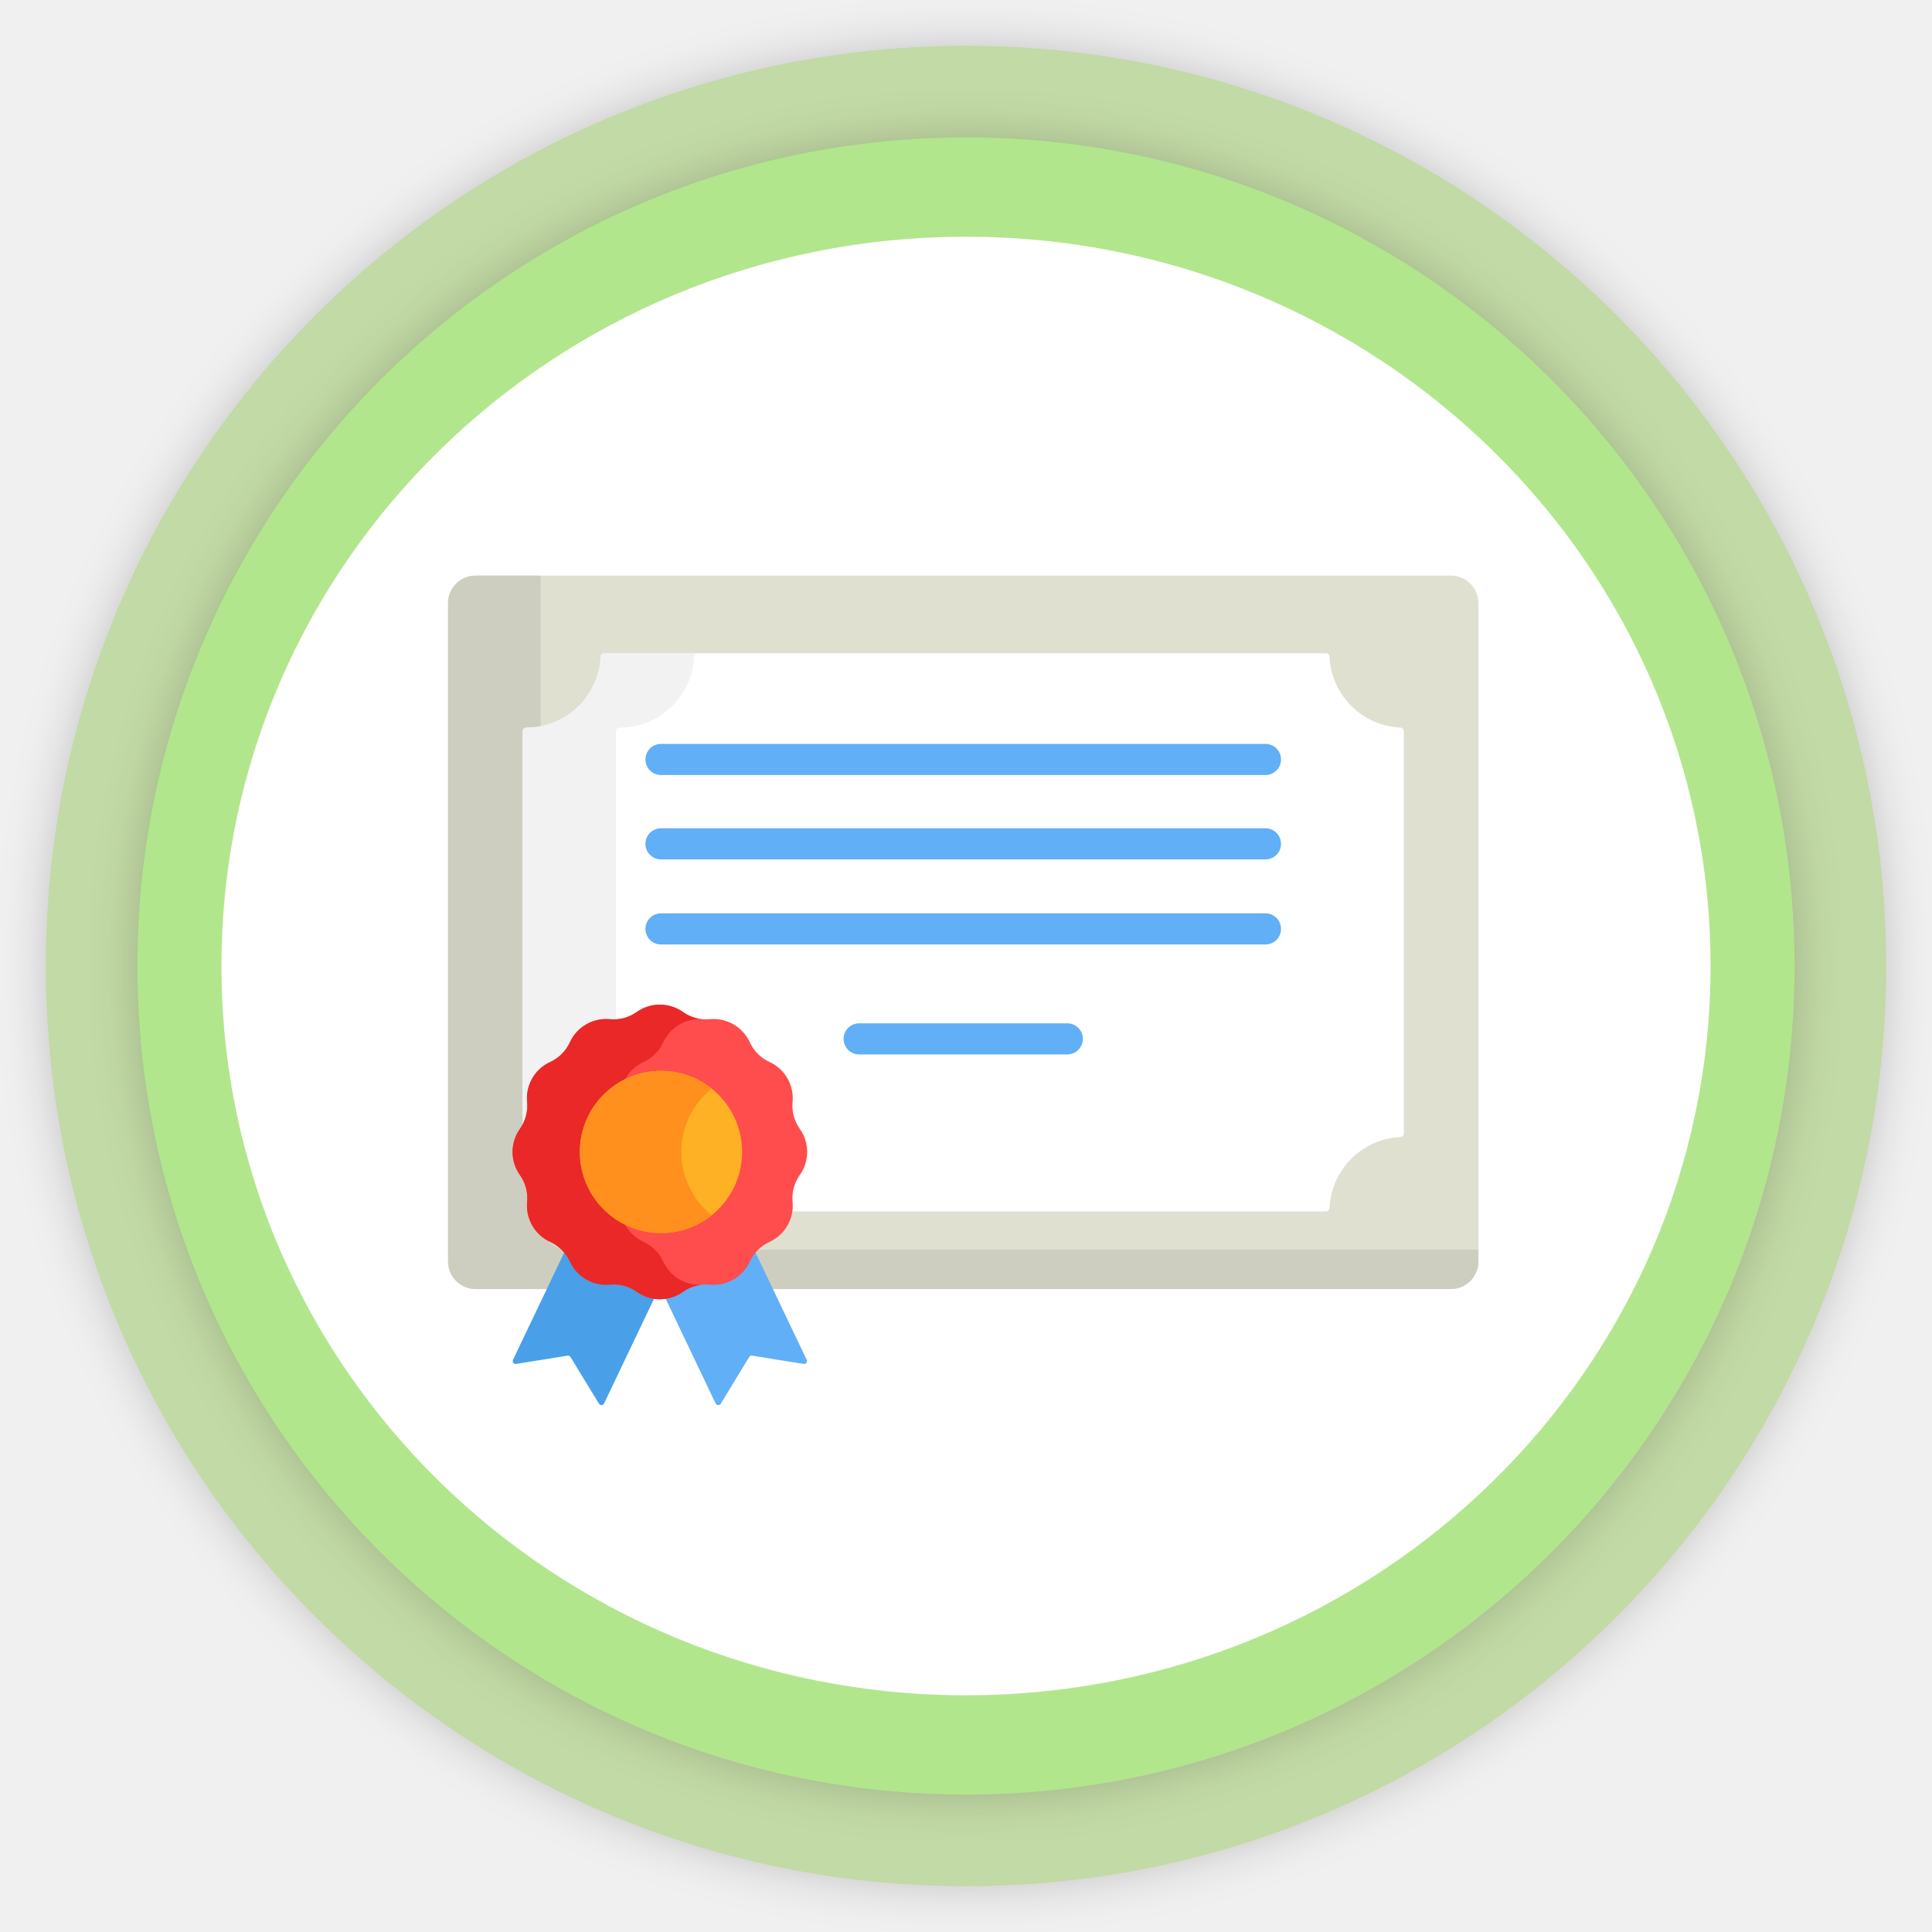
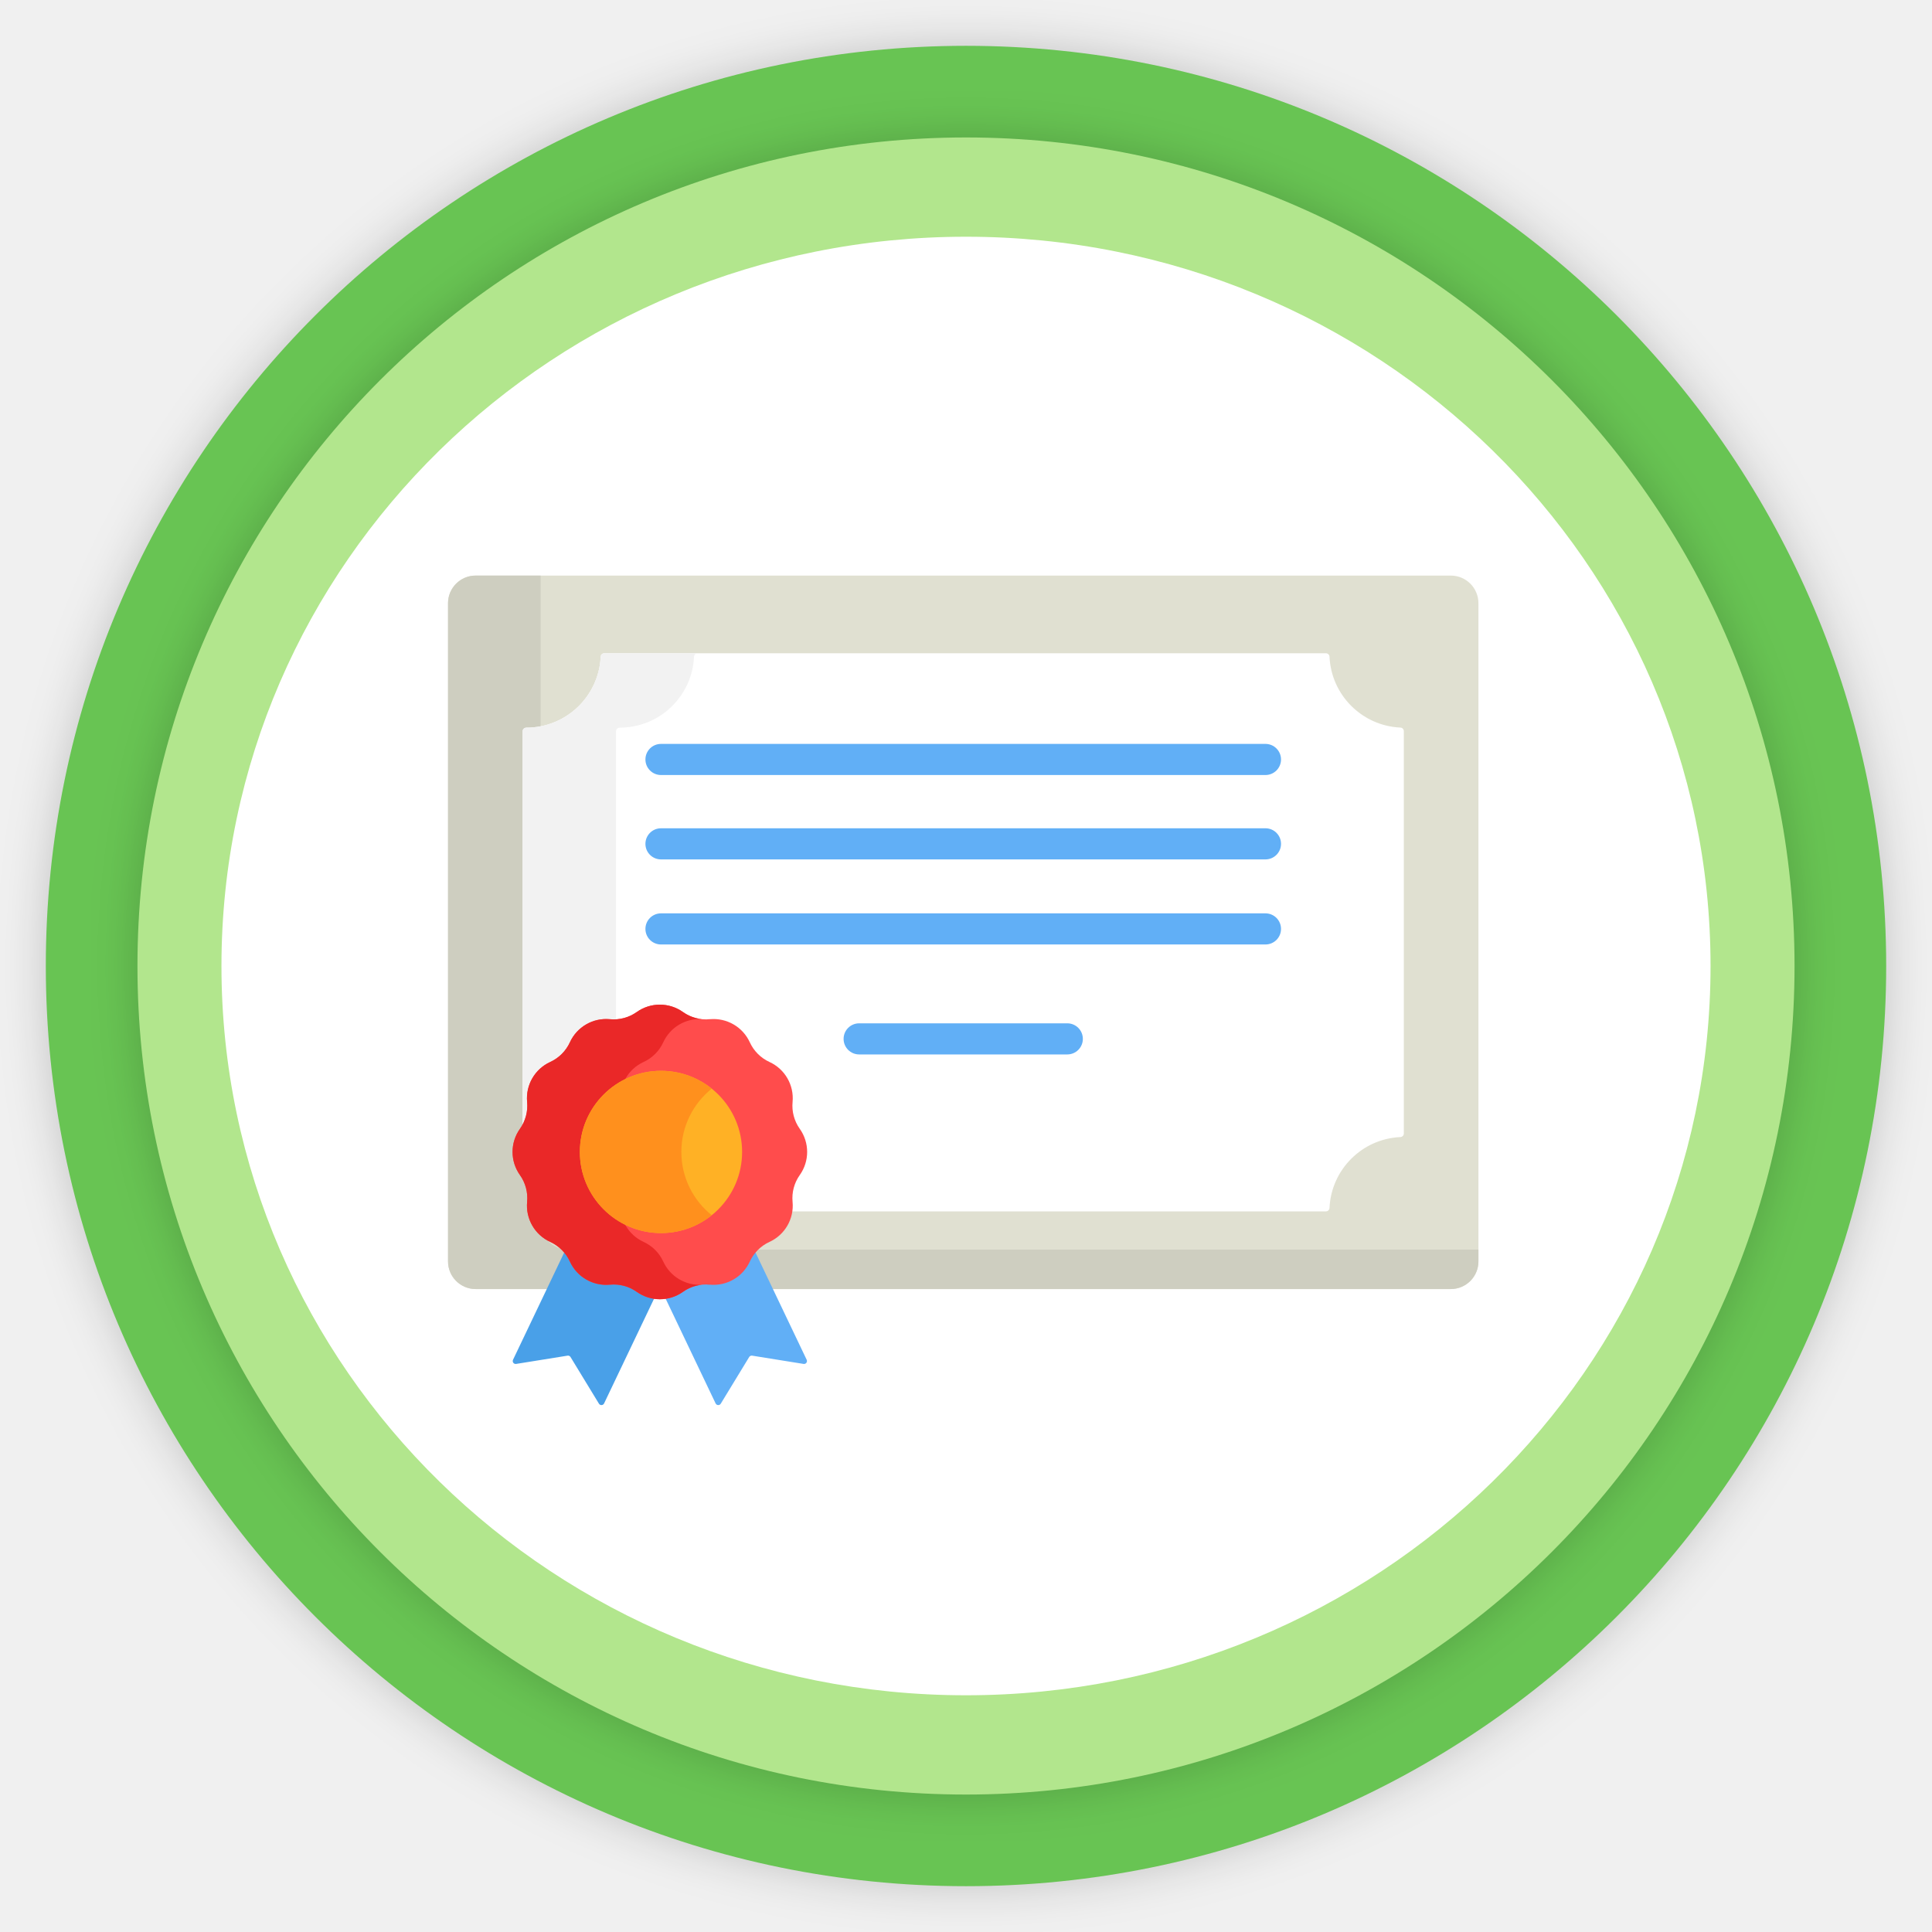
<svg xmlns="http://www.w3.org/2000/svg" width="253" height="253" viewBox="0 0 253 253" fill="none">
  <g filter="url(#filter0_d)">
-     <circle cx="126.5" cy="126.5" r="120.5" fill="#C2DAA5" />
+     <circle cx="126.5" cy="126.5" r="120.5" fill="#68C453" />
  </g>
  <g filter="url(#filter1_d)">
    <circle cx="126.5" cy="126.5" r="108.5" fill="#B2E68D" />
  </g>
  <ellipse cx="126.5" cy="126.5" rx="97.5" ry="95.5" fill="white" />
  <g clip-path="url(#clip0)">
    <path d="M62.289 168.805H189.985C191.984 168.805 193.604 167.185 193.604 165.186V78.992C193.604 76.993 191.984 75.373 189.985 75.373H62.289C60.29 75.373 58.67 76.993 58.67 78.992V165.186C58.67 167.185 60.29 168.805 62.289 168.805Z" fill="#E0E0D1" />
    <path d="M62.289 75.373H70.792V160.024C70.792 162.023 72.412 163.643 74.411 163.643H193.604V165.186C193.604 167.185 191.984 168.805 189.985 168.805H62.289C60.29 168.805 58.67 167.185 58.67 165.186V78.992C58.67 76.993 60.29 75.373 62.289 75.373Z" fill="#CECEC0" />
    <path d="M68.925 148.891C68.924 148.891 68.922 148.891 68.921 148.891C68.656 148.891 68.44 148.681 68.44 148.417V95.763C68.44 95.498 68.656 95.288 68.921 95.288C68.922 95.288 68.924 95.288 68.925 95.288C74.157 95.288 78.425 91.166 78.658 85.992C78.669 85.741 78.88 85.546 79.13 85.546H173.63C173.88 85.546 174.091 85.741 174.102 85.992C174.329 91.018 178.363 95.052 183.389 95.278C183.639 95.29 183.835 95.5 183.835 95.751V148.428C183.835 148.679 183.639 148.889 183.389 148.901C178.363 149.127 174.329 153.161 174.102 158.187C174.091 158.438 173.88 158.633 173.63 158.633H79.13C78.88 158.633 78.669 158.438 78.658 158.187C78.425 153.014 74.157 148.891 68.925 148.891Z" fill="white" />
    <path d="M68.921 95.288C68.922 95.288 68.924 95.288 68.925 95.288C74.157 95.288 78.425 91.166 78.658 85.992C78.669 85.741 78.88 85.546 79.13 85.546H91.357C91.107 85.546 90.896 85.741 90.885 85.992C90.652 91.165 86.384 95.288 81.152 95.288C81.151 95.288 81.149 95.288 81.147 95.288C80.883 95.288 80.667 95.498 80.667 95.763V148.417C80.667 148.681 80.883 148.891 81.147 148.891C81.149 148.891 81.15 148.891 81.152 148.891C86.383 148.891 90.652 153.014 90.885 158.187C90.896 158.438 91.107 158.633 91.357 158.633H79.13C78.88 158.633 78.669 158.438 78.658 158.187C78.425 153.014 74.157 148.891 68.925 148.891C68.924 148.891 68.922 148.891 68.921 148.891C68.656 148.891 68.44 148.681 68.44 148.417V95.763C68.44 95.498 68.656 95.288 68.921 95.288Z" fill="#F2F2F2" />
    <path d="M94.385 183.817L98.108 177.705C98.189 177.572 98.342 177.502 98.496 177.526L105.231 178.609C105.536 178.658 105.77 178.345 105.637 178.066L95.58 156.991L83.645 162.687L93.712 183.783C93.843 184.057 94.227 184.076 94.385 183.817L94.385 183.817Z" fill="#61AFF6" />
    <path d="M78.434 183.817L74.71 177.705C74.63 177.572 74.477 177.502 74.323 177.526L67.588 178.609C67.283 178.658 67.048 178.345 67.181 178.066L77.239 156.991L89.174 162.687L79.106 183.783C78.975 184.057 78.592 184.076 78.434 183.817V183.817Z" fill="#49A0E8" />
    <path d="M83.385 132.527C82.363 133.253 81.115 133.587 79.868 133.469C77.656 133.26 75.553 134.473 74.629 136.494C74.107 137.633 73.193 138.547 72.054 139.069C70.034 139.993 68.82 142.096 69.029 144.308C69.147 145.555 68.813 146.803 68.087 147.824C66.799 149.636 66.799 152.063 68.087 153.874C68.812 154.896 69.147 156.144 69.029 157.391C68.82 159.603 70.034 161.706 72.054 162.63C73.193 163.152 74.107 164.066 74.629 165.205C75.553 167.225 77.656 168.439 79.868 168.23C81.115 168.112 82.363 168.446 83.385 169.172C85.196 170.46 87.623 170.46 89.434 169.172C90.456 168.446 91.704 168.112 92.951 168.23C95.163 168.439 97.266 167.225 98.19 165.205C98.712 164.066 99.626 163.152 100.765 162.63C102.786 161.706 103.999 159.603 103.79 157.391C103.672 156.144 104.006 154.896 104.732 153.874C106.02 152.063 106.02 149.636 104.732 147.824C104.007 146.803 103.672 145.555 103.79 144.308C103.999 142.096 102.786 139.993 100.765 139.069C99.626 138.547 98.712 137.633 98.19 136.494C97.266 134.473 95.163 133.26 92.951 133.469C91.704 133.587 90.456 133.253 89.434 132.527C87.623 131.239 85.196 131.239 83.385 132.527Z" fill="#FF4C4C" />
    <path d="M93.145 168.24C93.081 168.237 93.016 168.236 92.951 168.23C92.808 168.216 92.666 168.21 92.523 168.208C92.732 168.206 92.939 168.218 93.145 168.24Z" fill="#EA2828" />
    <path d="M92.523 133.49C92.666 133.488 92.808 133.482 92.951 133.469C93.016 133.462 93.081 133.462 93.145 133.458C92.939 133.48 92.732 133.492 92.523 133.49Z" fill="#EA2828" />
    <path d="M68.087 147.825C68.813 146.803 69.147 145.555 69.029 144.308C68.82 142.096 70.033 139.993 72.054 139.069C73.193 138.547 74.107 137.633 74.629 136.494C75.553 134.473 77.656 133.26 79.868 133.469C81.115 133.587 82.364 133.253 83.385 132.527C85.196 131.239 87.623 131.239 89.434 132.527C90.168 133.048 91.018 133.363 91.901 133.458C89.761 133.335 87.753 134.532 86.855 136.494C86.334 137.633 85.42 138.547 84.281 139.068C82.26 139.993 81.047 142.095 81.256 144.308C81.374 145.555 81.04 146.803 80.313 147.824C79.026 149.635 79.026 152.063 80.313 153.874C81.04 154.895 81.374 156.143 81.256 157.391C81.047 159.603 82.26 161.706 84.281 162.63C85.42 163.152 86.334 164.066 86.855 165.205C87.753 167.166 89.761 168.363 91.901 168.24C91.018 168.335 90.167 168.651 89.434 169.172C87.623 170.459 85.196 170.459 83.385 169.172C82.363 168.446 81.115 168.111 79.868 168.23C77.656 168.439 75.553 167.225 74.629 165.205C74.107 164.065 73.193 163.152 72.054 162.63C70.033 161.705 68.82 159.603 69.029 157.391C69.147 156.144 68.813 154.895 68.087 153.874C66.799 152.063 66.799 149.636 68.087 147.825V147.825Z" fill="#EA2828" />
    <ellipse cx="86.558" cy="150.849" rx="10.623" ry="10.623" fill="#FFB125" />
    <path d="M86.558 140.226C89.074 140.226 91.384 141.102 93.203 142.564C90.779 144.511 89.225 147.498 89.225 150.849C89.225 154.201 90.779 157.188 93.203 159.135C91.384 160.597 89.074 161.473 86.558 161.473C80.691 161.473 75.935 156.716 75.935 150.849C75.935 144.982 80.691 140.226 86.558 140.226V140.226Z" fill="#FF901D" />
    <path d="M86.558 108.466H165.716C166.841 108.466 167.753 109.378 167.753 110.504C167.753 111.629 166.841 112.541 165.716 112.541H86.558C85.432 112.541 84.52 111.629 84.52 110.504C84.52 109.378 85.432 108.466 86.558 108.466Z" fill="#61AFF6" />
    <path d="M86.558 97.416H165.716C166.841 97.416 167.753 98.328 167.753 99.454C167.753 100.579 166.841 101.491 165.716 101.491H86.558C85.432 101.491 84.52 100.579 84.52 99.454C84.52 98.328 85.432 97.416 86.558 97.416Z" fill="#61AFF6" />
    <path d="M86.558 119.606H165.716C166.841 119.606 167.753 120.518 167.753 121.644C167.753 122.769 166.841 123.681 165.716 123.681H86.558C85.432 123.681 84.52 122.769 84.52 121.644C84.52 120.518 85.432 119.606 86.558 119.606Z" fill="#61AFF6" />
    <path d="M112.509 134.006H139.764C140.89 134.006 141.802 134.918 141.802 136.044C141.802 137.169 140.89 138.081 139.764 138.081H112.509C111.383 138.081 110.471 137.169 110.471 136.044C110.471 134.918 111.383 134.006 112.509 134.006Z" fill="#61AFF6" />
  </g>
  <defs>
    <filter id="filter0_d" x="0" y="0" width="253" height="253" filterUnits="userSpaceOnUse" color-interpolation-filters="sRGB">
      <feFlood flood-opacity="0" result="BackgroundImageFix" />
      <feColorMatrix in="SourceAlpha" type="matrix" values="0 0 0 0 0 0 0 0 0 0 0 0 0 0 0 0 0 0 127 0" />
      <feOffset />
      <feGaussianBlur stdDeviation="3" />
      <feColorMatrix type="matrix" values="0 0 0 0 0 0 0 0 0 0 0 0 0 0 0 0 0 0 0.184 0" />
      <feBlend mode="normal" in2="BackgroundImageFix" result="effect1_dropShadow" />
      <feBlend mode="normal" in="SourceGraphic" in2="effect1_dropShadow" result="shape" />
    </filter>
    <filter id="filter1_d" x="12" y="12" width="229" height="229" filterUnits="userSpaceOnUse" color-interpolation-filters="sRGB">
      <feFlood flood-opacity="0" result="BackgroundImageFix" />
      <feColorMatrix in="SourceAlpha" type="matrix" values="0 0 0 0 0 0 0 0 0 0 0 0 0 0 0 0 0 0 127 0" />
      <feOffset />
      <feGaussianBlur stdDeviation="3" />
      <feColorMatrix type="matrix" values="0 0 0 0 0 0 0 0 0 0 0 0 0 0 0 0 0 0 0.184 0" />
      <feBlend mode="normal" in2="BackgroundImageFix" result="effect1_dropShadow" />
      <feBlend mode="normal" in="SourceGraphic" in2="effect1_dropShadow" result="shape" />
    </filter>
    <clipPath id="clip0">
      <rect width="134.934" height="108.627" fill="white" transform="translate(58.67 75.373)" />
    </clipPath>
  </defs>
</svg>
